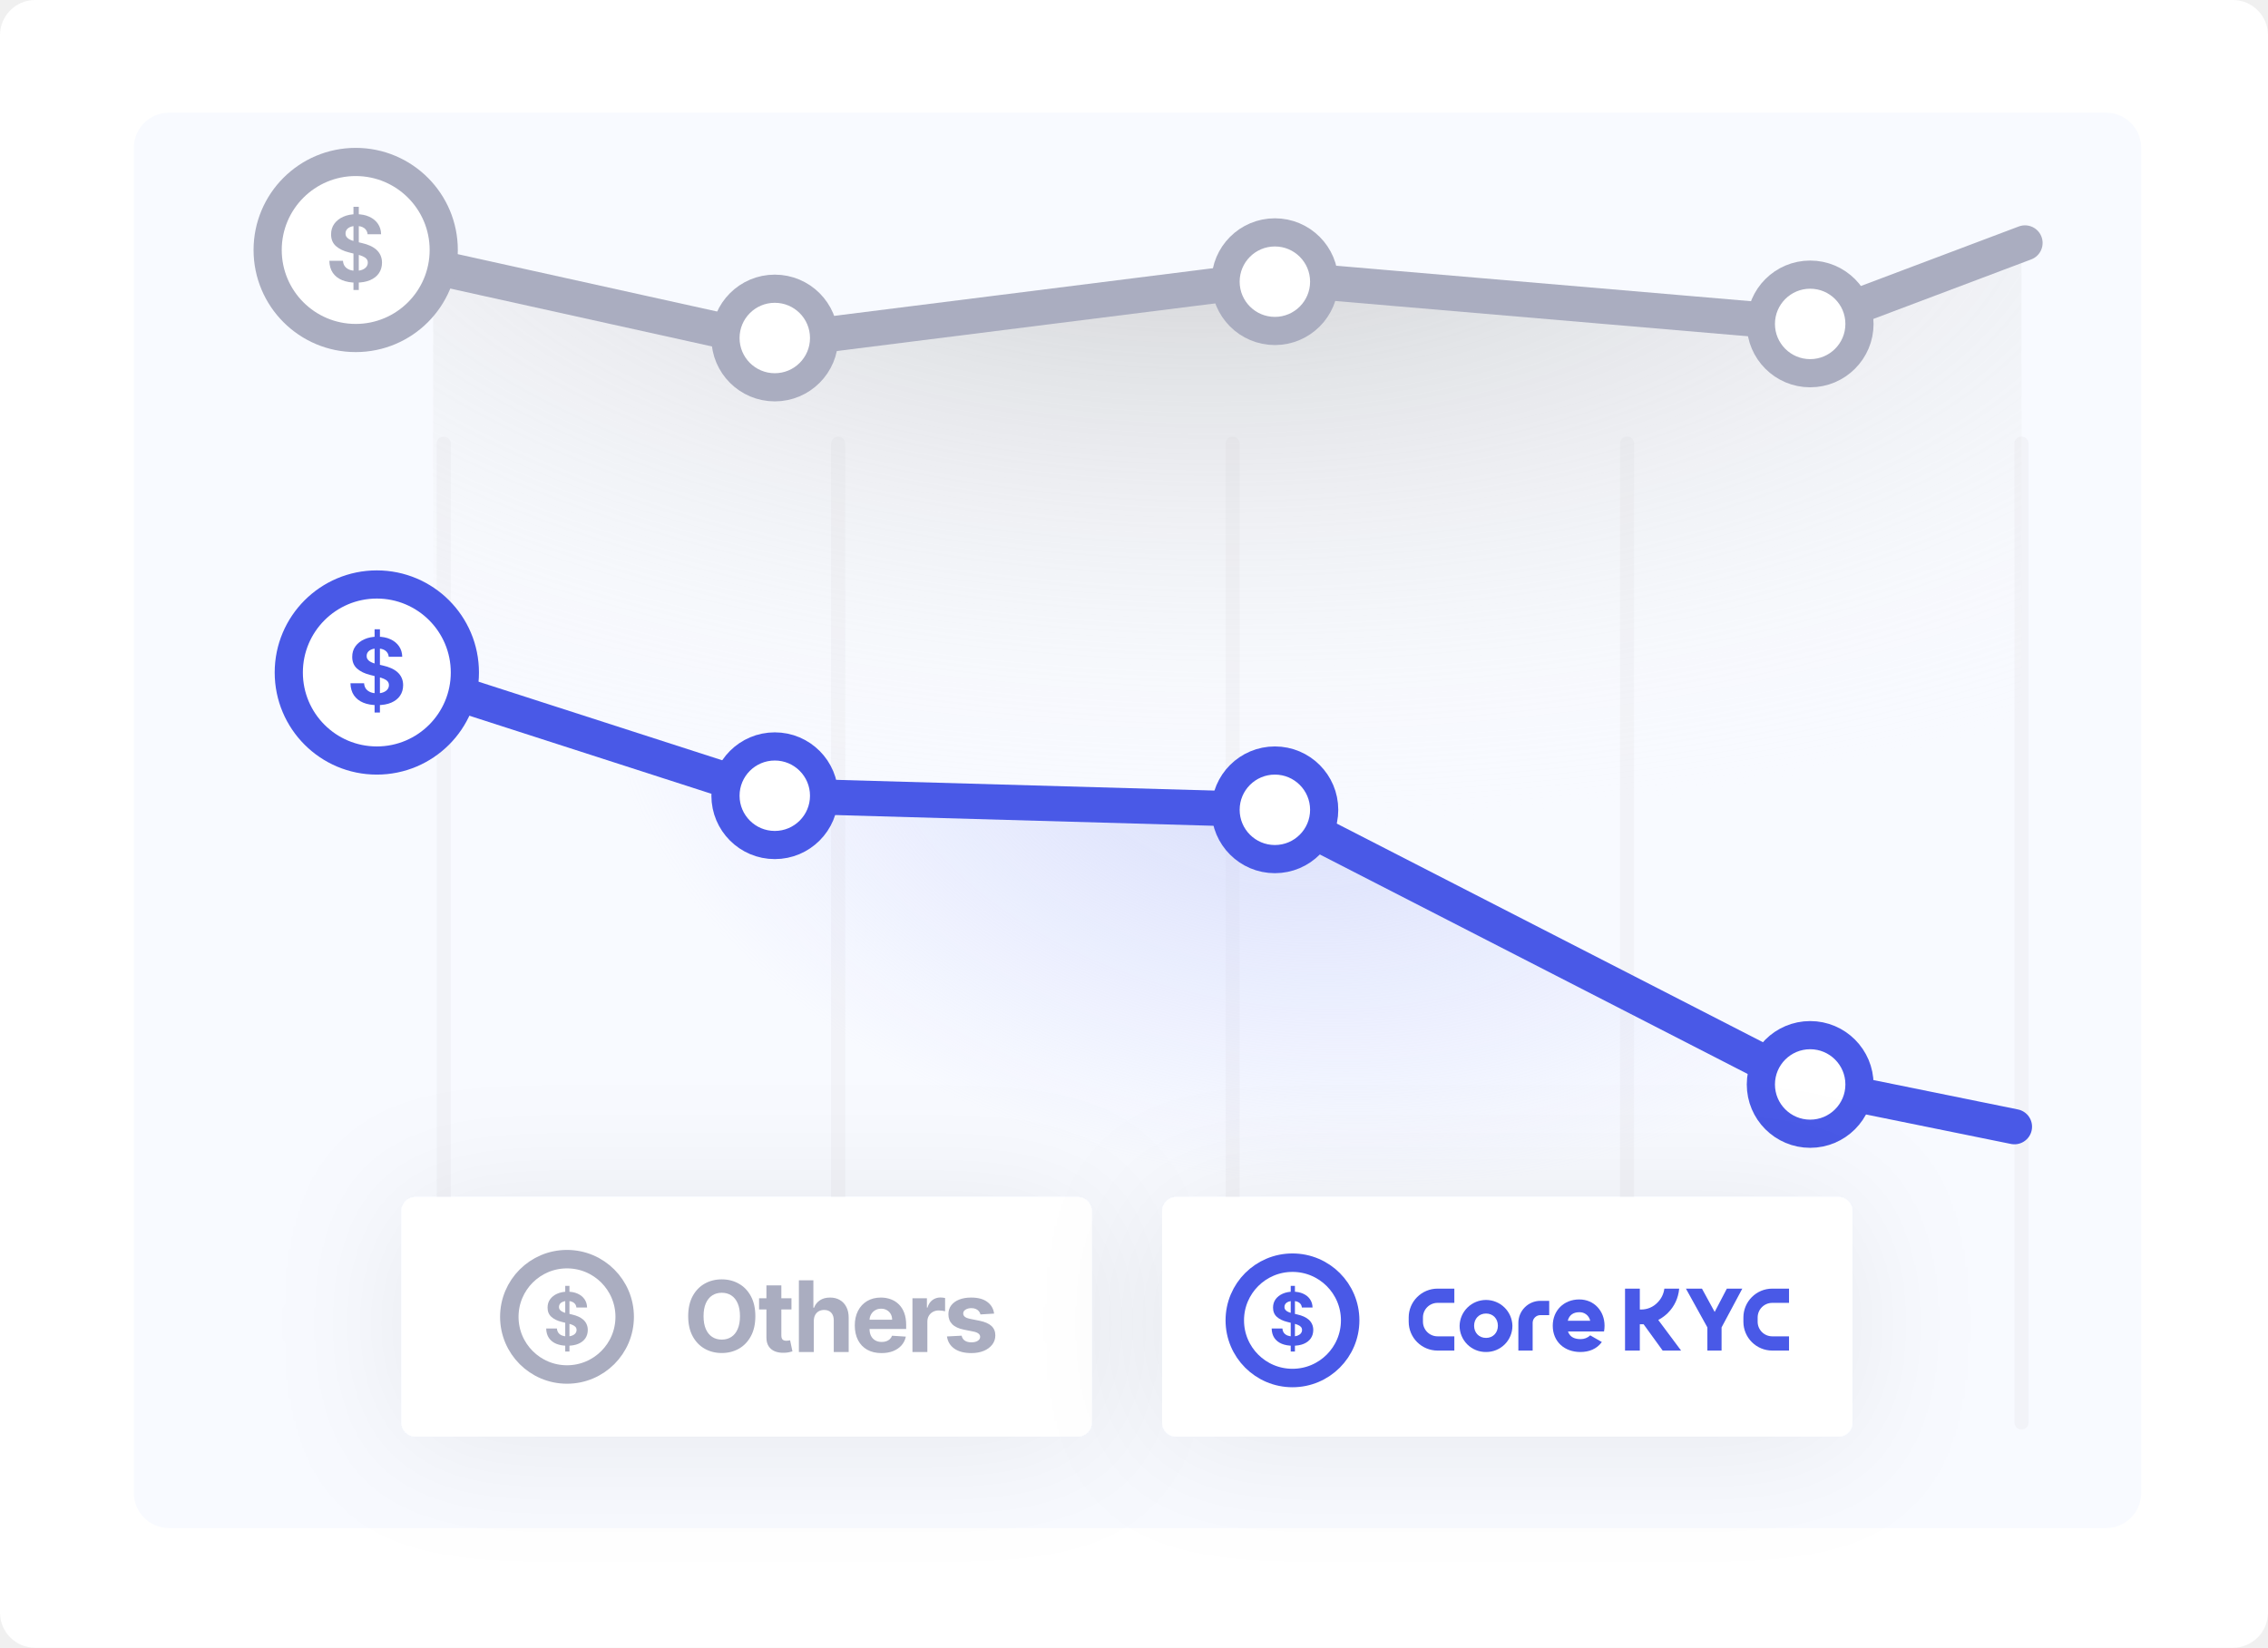
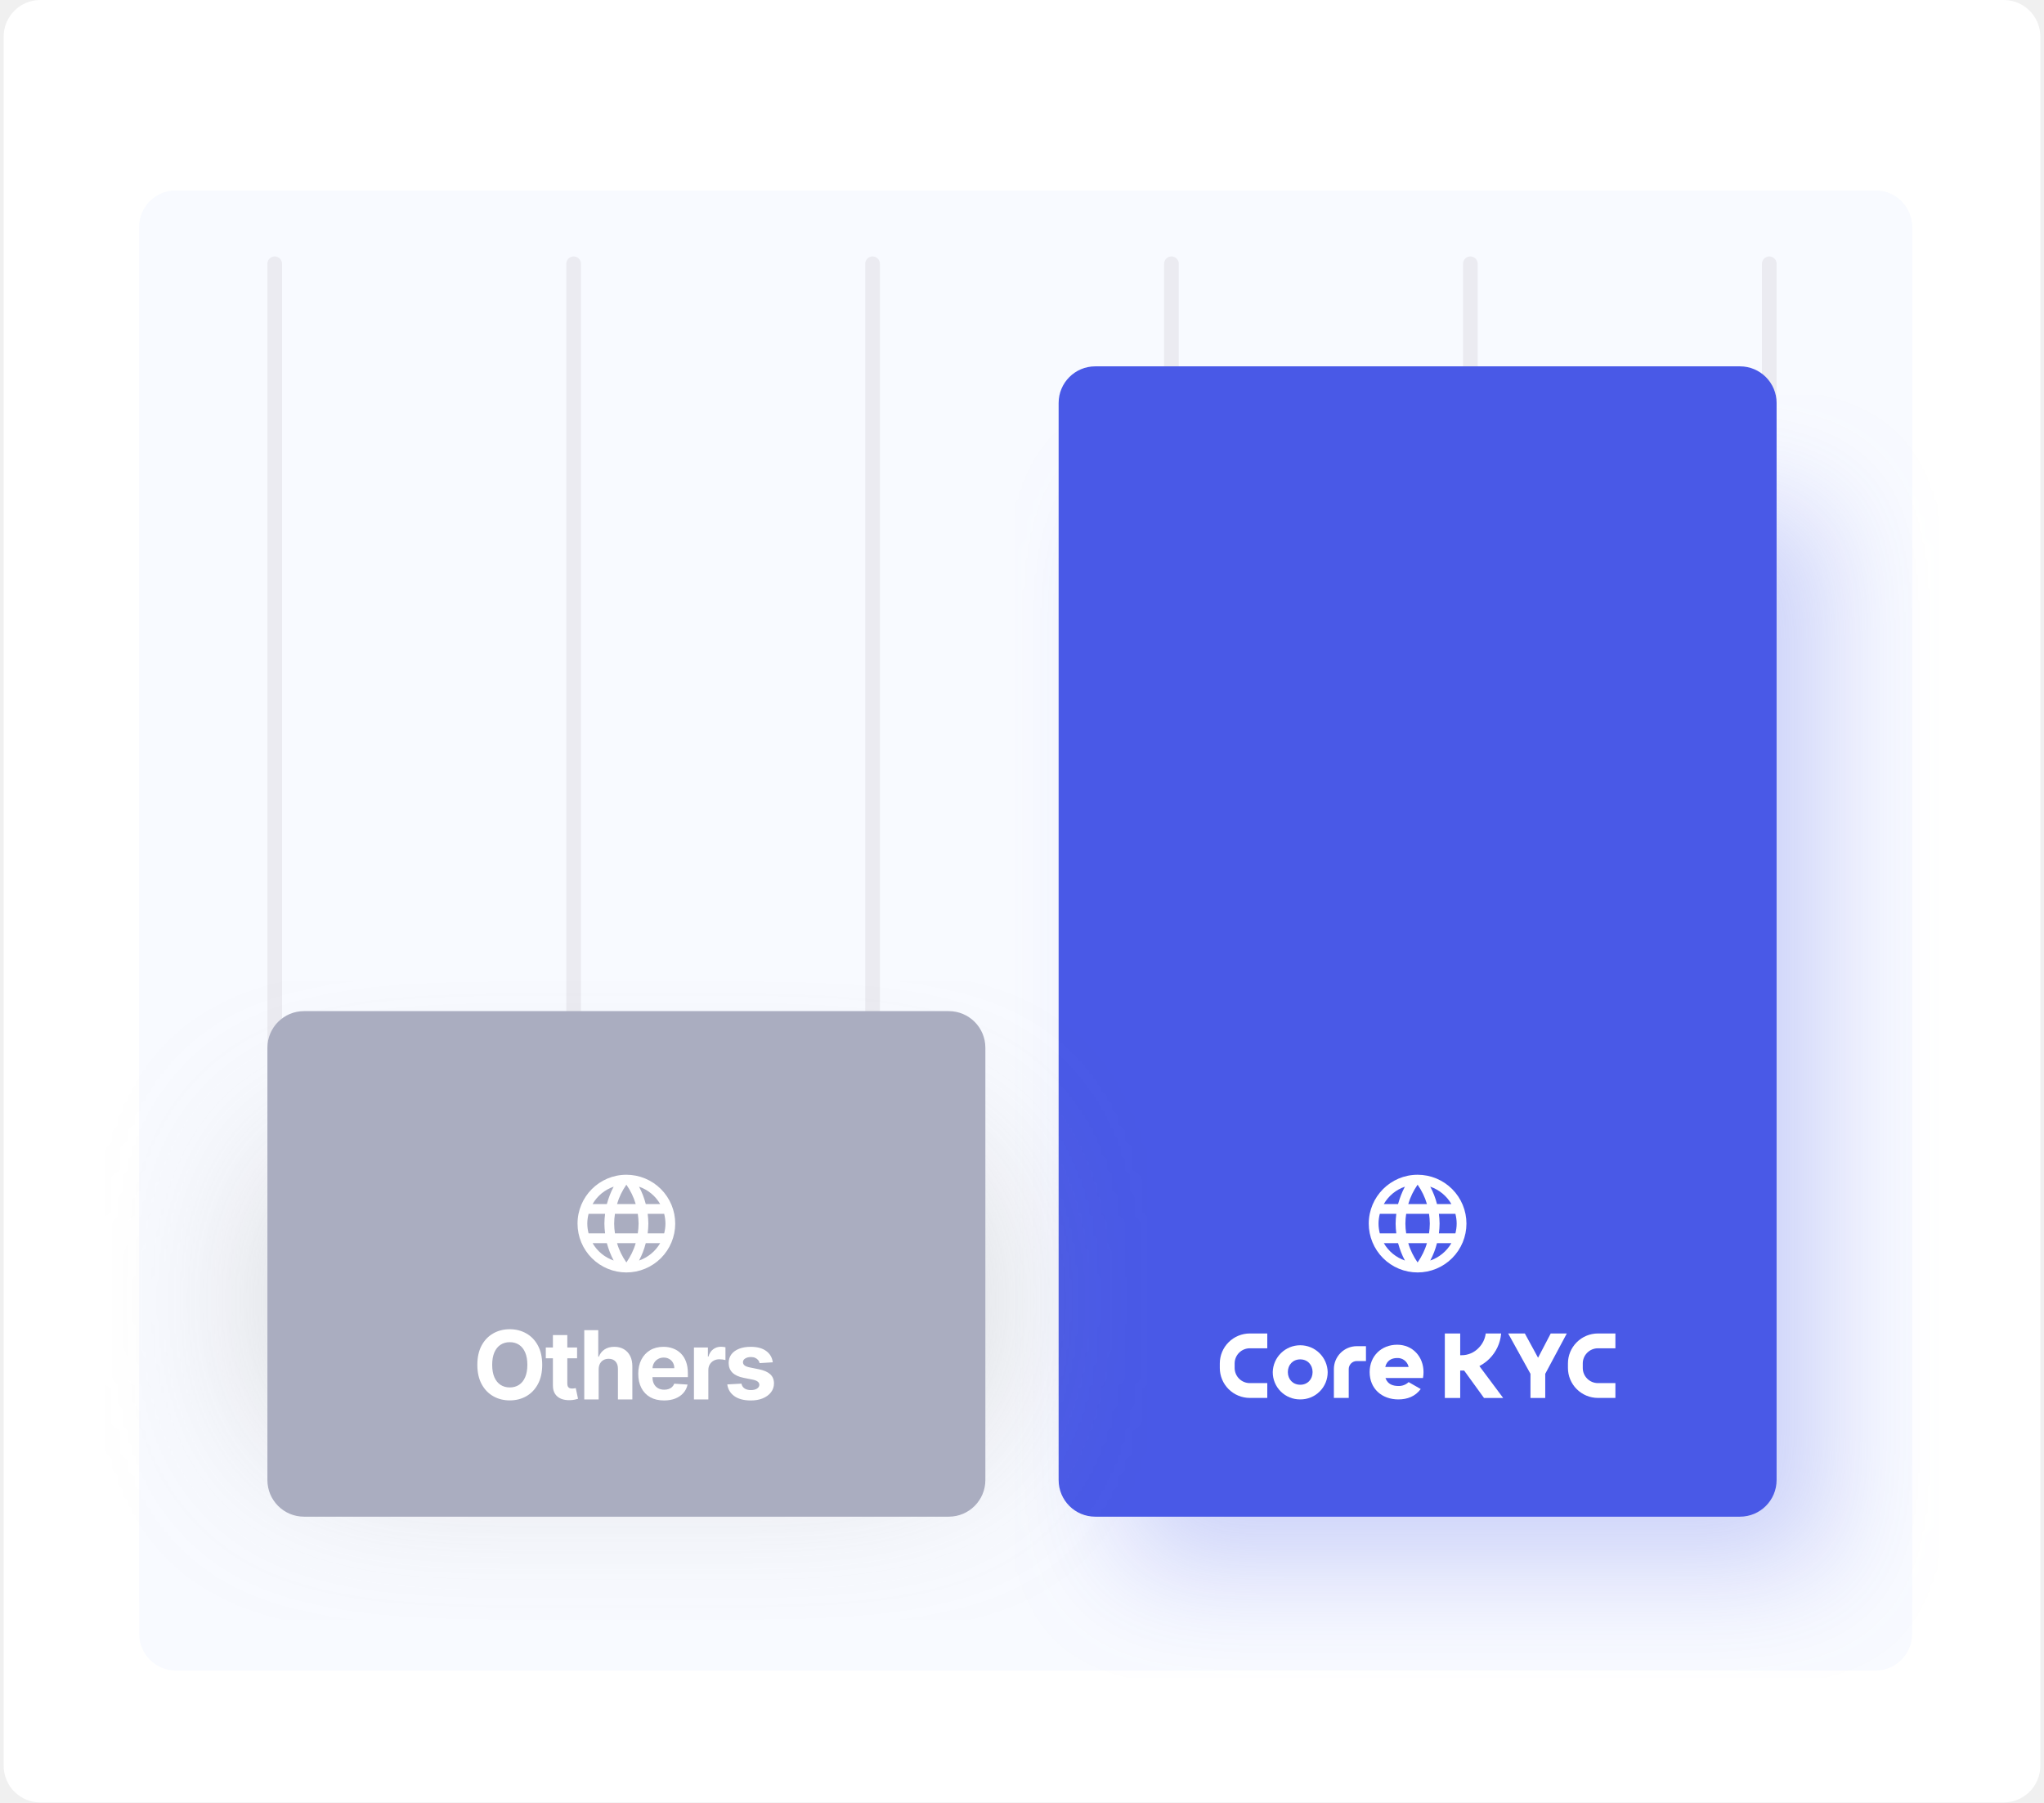
- <svg xmlns="http://www.w3.org/2000/svg" width="322" height="234" viewBox="0 0 322 234" fill="none">
-   <rect width="322" height="234" rx="5" fill="white" />
-   <rect x="19" y="16" width="285" height="201" rx="5" fill="#F8FAFF" />
-   <g opacity="0.5">
-     <path d="M63 63V202" stroke="#EBEBF1" stroke-width="2" stroke-linecap="round" />
-     <path d="M119 63V202" stroke="#EBEBF1" stroke-width="2" stroke-linecap="round" />
-     <path d="M175 63V202" stroke="#EBEBF1" stroke-width="2" stroke-linecap="round" />
-     <path d="M231 63V202" stroke="#EBEBF1" stroke-width="2" stroke-linecap="round" />
-     <path d="M287 63V202" stroke="#EBEBF1" stroke-width="2" stroke-linecap="round" />
+ <svg xmlns="http://www.w3.org/2000/svg" width="279" height="246" viewBox="0 0 279 246" fill="none">
+   <path d="M0.5 5C0.5 2.239 2.739 0 5.5 0H273.5C276.261 0 278.5 2.239 278.5 5V241C278.5 243.761 276.261 246 273.5 246H5.5C2.739 246 0.5 243.761 0.5 241V5Z" fill="white" />
+   <rect x="19" y="26" width="242" height="197" rx="5" fill="#F8FAFF" />
+   <rect x="19" y="26" width="242" height="202" rx="5" fill="#F8FAFF" />
+   <path d="M37.5 36V157" stroke="#EBEBF1" stroke-width="2" stroke-linecap="round" />
+   <path d="M78.301 36V157" stroke="#EBEBF1" stroke-width="2" stroke-linecap="round" />
+   <path d="M119.102 36V157" stroke="#EBEBF1" stroke-width="2" stroke-linecap="round" />
+   <path d="M159.898 36V157" stroke="#EBEBF1" stroke-width="2" stroke-linecap="round" />
+   <path d="M200.699 36V157" stroke="#EBEBF1" stroke-width="2" stroke-linecap="round" />
+   <path d="M241.5 36V157" stroke="#EBEBF1" stroke-width="2" stroke-linecap="round" />
+   <g opacity="0.25" filter="url(#filter0_f_5719_16764)">
+     <rect x="153.5" y="69" width="96" height="145" rx="5" fill="#4959E7" />
  </g>
-   <path d="M110 46.5L61.5 38.5V158.5L262.5 163L287 117.5V34.5L282 37L256.5 46.5L182 39.5L110 46.5Z" fill="url(#paint0_radial_3683_6550)" fill-opacity="0.5" />
-   <path d="M53 36L109.5 48.5L181 39.5L257 46L287.5 34.5" stroke="#AAADC0" stroke-width="5" stroke-linecap="round" />
-   <circle cx="50.5" cy="35.5" r="12.5" fill="white" stroke="#AAADC0" stroke-width="4" />
-   <path d="M50.183 41.182V29.364H50.94V41.182H50.183ZM52.191 33.265C52.154 32.892 51.996 32.603 51.716 32.397C51.436 32.191 51.056 32.087 50.576 32.087C50.249 32.087 49.974 32.133 49.749 32.226C49.525 32.315 49.352 32.44 49.232 32.6C49.115 32.76 49.057 32.941 49.057 33.145C49.051 33.314 49.086 33.462 49.163 33.588C49.243 33.714 49.352 33.823 49.491 33.916C49.629 34.005 49.789 34.083 49.971 34.151C50.152 34.216 50.346 34.271 50.553 34.317L51.402 34.52C51.814 34.613 52.193 34.736 52.538 34.89C52.882 35.043 53.181 35.233 53.433 35.457C53.686 35.682 53.881 35.947 54.02 36.251C54.161 36.556 54.233 36.905 54.236 37.299C54.233 37.878 54.086 38.38 53.793 38.804C53.504 39.226 53.085 39.554 52.538 39.788C51.993 40.019 51.336 40.134 50.566 40.134C49.803 40.134 49.138 40.017 48.572 39.783C48.009 39.549 47.569 39.203 47.252 38.744C46.938 38.283 46.773 37.712 46.758 37.032H48.692C48.714 37.349 48.804 37.613 48.964 37.826C49.128 38.035 49.344 38.193 49.615 38.301C49.889 38.406 50.199 38.458 50.543 38.458C50.882 38.458 51.176 38.409 51.425 38.31C51.677 38.212 51.873 38.075 52.011 37.9C52.15 37.724 52.219 37.523 52.219 37.295C52.219 37.082 52.156 36.904 52.03 36.759C51.907 36.615 51.725 36.492 51.485 36.39C51.248 36.288 50.957 36.196 50.612 36.113L49.583 35.854C48.786 35.66 48.157 35.357 47.695 34.945C47.233 34.533 47.004 33.977 47.007 33.278C47.004 32.706 47.156 32.206 47.464 31.778C47.775 31.35 48.201 31.016 48.743 30.776C49.285 30.536 49.9 30.416 50.589 30.416C51.291 30.416 51.904 30.536 52.427 30.776C52.953 31.016 53.362 31.35 53.655 31.778C53.947 32.206 54.098 32.701 54.107 33.265H52.191Z" fill="#AAADC0" />
-   <path d="M109 112.5L63 98V172.5L287 179.5V161.5L255 154L179.5 114.5L109 112.5Z" fill="url(#paint1_radial_3683_6550)" fill-opacity="0.74" />
-   <path d="M63.5 98L110 113L180.5 115L256.5 154L286 160" stroke="#4959E7" stroke-width="5" stroke-linecap="round" />
-   <circle cx="110" cy="113" r="7" fill="white" stroke="#4959E7" stroke-width="4" />
-   <circle cx="181" cy="115" r="7" fill="white" stroke="#4959E7" stroke-width="4" />
-   <circle cx="257" cy="154" r="7" fill="white" stroke="#4959E7" stroke-width="4" />
-   <circle cx="53.5" cy="95.5" r="12.5" fill="white" stroke="#4959E7" stroke-width="4" />
-   <path d="M53.183 101.182V89.364H53.94V101.182H53.183ZM55.191 93.265C55.154 92.892 54.996 92.603 54.716 92.397C54.436 92.191 54.056 92.087 53.576 92.087C53.249 92.087 52.974 92.133 52.749 92.226C52.525 92.315 52.352 92.44 52.232 92.6C52.115 92.76 52.057 92.941 52.057 93.144C52.051 93.314 52.086 93.462 52.163 93.588C52.243 93.714 52.352 93.823 52.491 93.915C52.629 94.005 52.789 94.083 52.971 94.151C53.152 94.216 53.346 94.271 53.553 94.317L54.402 94.52C54.814 94.613 55.193 94.736 55.538 94.89C55.882 95.043 56.181 95.233 56.433 95.457C56.686 95.682 56.881 95.947 57.02 96.251C57.161 96.556 57.233 96.905 57.236 97.299C57.233 97.878 57.086 98.38 56.793 98.804C56.504 99.226 56.085 99.554 55.538 99.788C54.993 100.018 54.336 100.134 53.566 100.134C52.803 100.134 52.138 100.017 51.572 99.783C51.009 99.549 50.569 99.203 50.252 98.744C49.938 98.283 49.773 97.712 49.758 97.032H51.692C51.714 97.349 51.804 97.613 51.964 97.826C52.128 98.035 52.344 98.193 52.615 98.301C52.889 98.406 53.199 98.458 53.543 98.458C53.882 98.458 54.176 98.409 54.425 98.31C54.677 98.212 54.873 98.075 55.011 97.9C55.15 97.724 55.219 97.522 55.219 97.295C55.219 97.082 55.156 96.904 55.03 96.759C54.907 96.615 54.725 96.492 54.485 96.39C54.248 96.288 53.957 96.196 53.612 96.113L52.583 95.854C51.786 95.66 51.157 95.357 50.695 94.945C50.233 94.533 50.004 93.977 50.007 93.278C50.004 92.706 50.156 92.206 50.464 91.778C50.775 91.35 51.201 91.016 51.743 90.776C52.285 90.536 52.9 90.416 53.589 90.416C54.291 90.416 54.904 90.536 55.427 90.776C55.953 91.016 56.362 91.35 56.655 91.778C56.947 92.206 57.098 92.701 57.107 93.265H55.191Z" fill="#4959E7" />
-   <g filter="url(#filter0_d_3683_6550)">
-     <rect x="57" y="170" width="98" height="34" rx="2" fill="white" />
+   <rect x="144.5" y="50" width="98" height="157" rx="5" fill="#4959E7" />
+   <g opacity="0.45" filter="url(#filter1_f_5719_16764)">
+     <rect x="39.5" y="159" width="92" height="37" rx="5" fill="#969696" />
  </g>
-   <circle cx="80.5" cy="187" r="8.19" fill="white" stroke="#AAADC0" stroke-width="2.621" />
-   <path d="M80.25 191.933V182.6H80.848V191.933H80.25ZM81.836 185.681C81.807 185.387 81.681 185.158 81.46 184.995C81.239 184.832 80.939 184.751 80.56 184.751C80.302 184.751 80.085 184.787 79.907 184.86C79.73 184.931 79.594 185.029 79.499 185.156C79.406 185.282 79.36 185.426 79.36 185.586C79.355 185.72 79.383 185.836 79.444 185.936C79.507 186.036 79.594 186.122 79.703 186.195C79.812 186.265 79.939 186.327 80.082 186.381C80.225 186.432 80.379 186.476 80.541 186.512L81.212 186.672C81.538 186.745 81.837 186.843 82.109 186.964C82.381 187.086 82.617 187.235 82.817 187.412C83.016 187.59 83.17 187.799 83.279 188.04C83.391 188.28 83.448 188.556 83.451 188.867C83.448 189.324 83.332 189.72 83.101 190.056C82.872 190.389 82.542 190.648 82.109 190.832C81.679 191.015 81.16 191.106 80.552 191.106C79.95 191.106 79.425 191.013 78.977 190.829C78.533 190.644 78.185 190.37 77.935 190.008C77.687 189.644 77.557 189.193 77.545 188.656H79.072C79.089 188.906 79.161 189.115 79.287 189.283C79.416 189.448 79.588 189.573 79.801 189.658C80.018 189.741 80.262 189.782 80.534 189.782C80.802 189.782 81.034 189.743 81.231 189.666C81.43 189.588 81.584 189.48 81.694 189.341C81.803 189.203 81.858 189.043 81.858 188.864C81.858 188.696 81.808 188.555 81.708 188.441C81.611 188.326 81.468 188.229 81.278 188.149C81.091 188.069 80.861 187.996 80.589 187.93L79.776 187.726C79.146 187.573 78.649 187.334 78.285 187.008C77.92 186.682 77.739 186.243 77.742 185.692C77.739 185.24 77.859 184.845 78.102 184.507C78.348 184.169 78.684 183.905 79.112 183.716C79.54 183.526 80.026 183.431 80.571 183.431C81.125 183.431 81.609 183.526 82.022 183.716C82.437 183.905 82.761 184.169 82.992 184.507C83.222 184.845 83.341 185.236 83.349 185.681H81.836Z" fill="#AAADC0" />
-   <path d="M107.241 186.909C107.241 188.019 107.031 188.964 106.61 189.743C106.192 190.522 105.622 191.117 104.9 191.528C104.181 191.935 103.372 192.139 102.474 192.139C101.569 192.139 100.757 191.934 100.038 191.523C99.318 191.112 98.75 190.517 98.332 189.738C97.915 188.959 97.706 188.016 97.706 186.909C97.706 185.799 97.915 184.854 98.332 184.075C98.75 183.296 99.318 182.703 100.038 182.295C100.757 181.884 101.569 181.679 102.474 181.679C103.372 181.679 104.181 181.884 104.9 182.295C105.622 182.703 106.192 183.296 106.61 184.075C107.031 184.854 107.241 185.799 107.241 186.909ZM105.059 186.909C105.059 186.19 104.951 185.583 104.736 185.089C104.524 184.596 104.224 184.221 103.836 183.966C103.448 183.711 102.994 183.583 102.474 183.583C101.953 183.583 101.499 183.711 101.112 183.966C100.724 184.221 100.422 184.596 100.207 185.089C99.995 185.583 99.888 186.19 99.888 186.909C99.888 187.628 99.995 188.235 100.207 188.729C100.422 189.223 100.724 189.597 101.112 189.852C101.499 190.107 101.953 190.235 102.474 190.235C102.994 190.235 103.448 190.107 103.836 189.852C104.224 189.597 104.524 189.223 104.736 188.729C104.951 188.235 105.059 187.628 105.059 186.909ZM112.368 184.364V185.955H107.769V184.364H112.368ZM108.813 182.534H110.931V189.653C110.931 189.849 110.961 190.001 111.021 190.111C111.08 190.217 111.163 190.291 111.269 190.335C111.379 190.378 111.505 190.399 111.647 190.399C111.747 190.399 111.846 190.391 111.946 190.374C112.045 190.354 112.121 190.339 112.174 190.33L112.507 191.906C112.401 191.939 112.252 191.977 112.06 192.02C111.868 192.066 111.634 192.094 111.359 192.104C110.848 192.124 110.401 192.056 110.017 191.901C109.635 191.745 109.339 191.503 109.127 191.175C108.915 190.847 108.81 190.432 108.813 189.932V182.534ZM115.54 187.585V192H113.422V181.818H115.48V185.711H115.57C115.742 185.26 116.02 184.907 116.405 184.652C116.789 184.393 117.271 184.264 117.851 184.264C118.382 184.264 118.844 184.38 119.239 184.612C119.636 184.841 119.945 185.171 120.163 185.602C120.385 186.029 120.495 186.541 120.491 187.138V192H118.374V187.516C118.377 187.045 118.258 186.679 118.016 186.417C117.777 186.155 117.442 186.024 117.011 186.024C116.723 186.024 116.468 186.085 116.246 186.208C116.027 186.331 115.855 186.51 115.729 186.745C115.606 186.977 115.543 187.257 115.54 187.585ZM125.148 192.149C124.363 192.149 123.687 191.99 123.12 191.672C122.556 191.35 122.122 190.896 121.817 190.31C121.512 189.72 121.36 189.022 121.36 188.217C121.36 187.431 121.512 186.742 121.817 186.148C122.122 185.555 122.551 185.093 123.105 184.761C123.662 184.43 124.315 184.264 125.064 184.264C125.568 184.264 126.037 184.345 126.471 184.508C126.908 184.667 127.289 184.907 127.614 185.229C127.942 185.55 128.197 185.955 128.38 186.442C128.562 186.926 128.653 187.492 128.653 188.142V188.724H122.205V187.411H126.66C126.66 187.106 126.593 186.836 126.461 186.601C126.328 186.366 126.144 186.182 125.909 186.049C125.677 185.913 125.407 185.845 125.099 185.845C124.777 185.845 124.492 185.92 124.243 186.069C123.998 186.215 123.806 186.412 123.667 186.661C123.528 186.906 123.456 187.179 123.453 187.481V188.729C123.453 189.107 123.523 189.433 123.662 189.708C123.804 189.983 124.005 190.195 124.263 190.344C124.522 190.494 124.828 190.568 125.183 190.568C125.418 190.568 125.634 190.535 125.829 190.469C126.025 190.402 126.192 190.303 126.331 190.17C126.471 190.038 126.577 189.875 126.65 189.683L128.608 189.812C128.509 190.283 128.305 190.694 127.997 191.045C127.692 191.393 127.298 191.665 126.814 191.861C126.333 192.053 125.778 192.149 125.148 192.149ZM129.545 192V184.364H131.599V185.696H131.678C131.817 185.222 132.051 184.864 132.379 184.622C132.707 184.377 133.085 184.254 133.513 184.254C133.619 184.254 133.733 184.261 133.856 184.274C133.978 184.287 134.086 184.306 134.179 184.329V186.208C134.079 186.178 133.942 186.152 133.766 186.129C133.591 186.105 133.43 186.094 133.284 186.094C132.972 186.094 132.694 186.162 132.449 186.298C132.207 186.43 132.015 186.616 131.872 186.854C131.733 187.093 131.663 187.368 131.663 187.68V192H129.545ZM141.138 186.541L139.199 186.661C139.165 186.495 139.094 186.346 138.985 186.213C138.875 186.077 138.731 185.969 138.552 185.89C138.377 185.807 138.166 185.766 137.921 185.766C137.593 185.766 137.316 185.835 137.091 185.974C136.865 186.11 136.753 186.293 136.753 186.521C136.753 186.704 136.826 186.858 136.971 186.984C137.117 187.11 137.367 187.211 137.722 187.287L139.104 187.565C139.847 187.718 140.4 187.963 140.765 188.301C141.129 188.639 141.312 189.083 141.312 189.634C141.312 190.134 141.164 190.573 140.869 190.951C140.577 191.329 140.176 191.624 139.666 191.836C139.159 192.045 138.574 192.149 137.911 192.149C136.9 192.149 136.095 191.939 135.495 191.518C134.898 191.094 134.549 190.517 134.446 189.788L136.529 189.678C136.592 189.987 136.744 190.222 136.986 190.384C137.228 190.543 137.538 190.623 137.916 190.623C138.287 190.623 138.585 190.552 138.811 190.409C139.04 190.263 139.156 190.076 139.159 189.847C139.156 189.655 139.074 189.498 138.915 189.375C138.756 189.249 138.511 189.153 138.179 189.087L136.857 188.823C136.111 188.674 135.556 188.415 135.192 188.048C134.83 187.68 134.65 187.211 134.65 186.641C134.65 186.15 134.782 185.728 135.047 185.373C135.316 185.018 135.692 184.745 136.176 184.553C136.663 184.36 137.233 184.264 137.886 184.264C138.851 184.264 139.61 184.468 140.163 184.876C140.72 185.283 141.045 185.839 141.138 186.541Z" fill="#AAADC0" />
-   <g filter="url(#filter1_d_3683_6550)">
-     <rect x="165" y="170" width="98" height="34" rx="2" fill="white" />
+   <rect x="36.5" y="138" width="98" height="69" rx="5" fill="#AAADC0" />
+   <path d="M196.405 168.333C196.459 167.893 196.499 167.453 196.499 167C196.499 166.546 196.459 166.106 196.405 165.666H198.659C198.765 166.093 198.832 166.54 198.832 167C198.832 167.46 198.765 167.906 198.659 168.333M195.225 172.04C195.625 171.3 195.932 170.5 196.145 169.666H198.112C197.466 170.779 196.441 171.621 195.225 172.04ZM195.059 168.333H191.939C191.872 167.893 191.832 167.453 191.832 167C191.832 166.546 191.872 166.1 191.939 165.666H195.059C195.119 166.1 195.165 166.546 195.165 167C195.165 167.453 195.119 167.893 195.059 168.333ZM193.499 172.306C192.945 171.506 192.499 170.62 192.225 169.666H194.772C194.499 170.62 194.052 171.506 193.499 172.306ZM190.832 164.333H188.885C189.525 163.218 190.549 162.374 191.765 161.96C191.365 162.7 191.065 163.5 190.832 164.333ZM188.885 169.666H190.832C191.065 170.5 191.365 171.3 191.765 172.04C190.551 171.621 189.529 170.778 188.885 169.666ZM188.339 168.333C188.232 167.906 188.165 167.46 188.165 167C188.165 166.54 188.232 166.093 188.339 165.666H190.592C190.539 166.106 190.499 166.546 190.499 167C190.499 167.453 190.539 167.893 190.592 168.333M193.499 161.686C194.052 162.486 194.499 163.38 194.772 164.333H192.225C192.499 163.38 192.945 162.486 193.499 161.686ZM198.112 164.333H196.145C195.937 163.507 195.628 162.71 195.225 161.96C196.452 162.38 197.472 163.226 198.112 164.333ZM193.499 160.333C189.812 160.333 186.832 163.333 186.832 167C186.832 168.768 187.534 170.463 188.785 171.714C189.404 172.333 190.139 172.824 190.947 173.159C191.756 173.494 192.623 173.666 193.499 173.666C195.267 173.666 196.962 172.964 198.213 171.714C199.463 170.463 200.165 168.768 200.165 167C200.165 166.124 199.993 165.257 199.658 164.448C199.323 163.64 198.832 162.905 198.213 162.286C197.594 161.667 196.859 161.176 196.05 160.84C195.241 160.505 194.374 160.333 193.499 160.333Z" fill="white" />
+   <path d="M88.405 168.333C88.459 167.893 88.499 167.453 88.499 167C88.499 166.546 88.459 166.106 88.405 165.666H90.659C90.765 166.093 90.832 166.54 90.832 167C90.832 167.46 90.765 167.906 90.659 168.333M87.225 172.04C87.625 171.3 87.932 170.5 88.145 169.666H90.112C89.466 170.779 88.441 171.621 87.225 172.04ZM87.059 168.333H83.939C83.872 167.893 83.832 167.453 83.832 167C83.832 166.546 83.872 166.1 83.939 165.666H87.059C87.119 166.1 87.165 166.546 87.165 167C87.165 167.453 87.119 167.893 87.059 168.333ZM85.499 172.306C84.945 171.506 84.499 170.62 84.225 169.666H86.772C86.499 170.62 86.052 171.506 85.499 172.306ZM82.832 164.333H80.885C81.525 163.218 82.549 162.374 83.765 161.96C83.365 162.7 83.065 163.5 82.832 164.333ZM80.885 169.666H82.832C83.065 170.5 83.365 171.3 83.765 172.04C82.551 171.621 81.529 170.778 80.885 169.666ZM80.339 168.333C80.232 167.906 80.165 167.46 80.165 167C80.165 166.54 80.232 166.093 80.339 165.666H82.592C82.539 166.106 82.499 166.546 82.499 167C82.499 167.453 82.539 167.893 82.592 168.333M85.499 161.686C86.052 162.486 86.499 163.38 86.772 164.333H84.225C84.499 163.38 84.945 162.486 85.499 161.686ZM90.112 164.333H88.145C87.937 163.507 87.628 162.71 87.225 161.96C88.452 162.38 89.472 163.226 90.112 164.333ZM85.499 160.333C81.812 160.333 78.832 163.333 78.832 167C78.832 168.768 79.534 170.463 80.785 171.714C81.404 172.333 82.139 172.824 82.948 173.159C83.756 173.494 84.623 173.666 85.499 173.666C87.267 173.666 88.963 172.964 90.213 171.714C91.463 170.463 92.165 168.768 92.165 167C92.165 166.124 91.993 165.257 91.658 164.448C91.323 163.64 90.832 162.905 90.213 162.286C89.594 161.667 88.859 161.176 88.05 160.84C87.241 160.505 86.374 160.333 85.499 160.333Z" fill="white" />
+   <g clip-path="url(#clip0_5719_16764)">
+     <path fill-rule="evenodd" clip-rule="evenodd" d="M177.477 190.994C177.969 190.999 178.458 190.906 178.914 190.721C179.37 190.535 179.784 190.261 180.133 189.914C180.482 189.566 180.758 189.153 180.946 188.698C181.133 188.243 181.228 187.755 181.225 187.263C181.202 186.285 180.797 185.354 180.096 184.67C179.395 183.986 178.455 183.604 177.476 183.604C176.496 183.604 175.556 183.986 174.855 184.67C174.155 185.354 173.75 186.285 173.727 187.263C173.723 187.755 173.818 188.243 174.006 188.699C174.193 189.154 174.47 189.567 174.819 189.915C175.168 190.262 175.583 190.536 176.039 190.722C176.495 190.907 176.984 191 177.477 190.994ZM177.477 188.993C176.475 188.993 175.787 188.253 175.787 187.263C175.787 186.273 176.475 185.531 177.477 185.531C178.478 185.531 179.164 186.271 179.164 187.263C179.164 188.256 178.476 188.995 177.477 188.995V188.993Z" fill="white" />
+     <path fill-rule="evenodd" clip-rule="evenodd" d="M194.231 188.078C194.283 187.81 194.308 187.537 194.307 187.264C194.307 185.185 192.836 183.531 190.715 183.531C188.548 183.531 186.953 185.084 186.953 187.264C186.953 189.544 188.634 190.995 190.868 190.995C192.104 190.995 193.184 190.583 193.924 189.579L192.275 188.634C191.903 188.986 191.407 189.176 190.895 189.165C190.12 189.165 189.422 188.918 189.137 188.135L189.115 188.078H194.231ZM189.1 186.509C189.306 185.728 189.904 185.347 190.701 185.347C191.055 185.328 191.405 185.434 191.689 185.647C191.973 185.859 192.174 186.164 192.257 186.509L192.271 186.562H189.086L189.1 186.509Z" fill="white" />
+     <path fill-rule="evenodd" clip-rule="evenodd" d="M185.192 183.73H186.449V185.759H185.192C184.903 185.76 184.626 185.876 184.421 186.08C184.216 186.284 184.1 186.561 184.098 186.85V190.795H182.07V186.85C182.072 186.023 182.402 185.231 182.987 184.647C183.572 184.062 184.365 183.733 185.192 183.73Z" fill="white" />
+     <path fill-rule="evenodd" clip-rule="evenodd" d="M170.586 181.996H172.98V184.018H170.586C170.04 184.021 169.518 184.239 169.132 184.625C168.747 185.01 168.529 185.532 168.525 186.077V186.711C168.529 187.256 168.747 187.778 169.132 188.164C169.518 188.549 170.04 188.767 170.586 188.77H172.98V190.792H170.586C169.504 190.79 168.467 190.359 167.701 189.595C166.936 188.831 166.504 187.795 166.5 186.713V186.079C166.503 184.997 166.934 183.96 167.7 183.195C168.465 182.43 169.503 181.999 170.586 181.996Z" fill="white" />
+     <path fill-rule="evenodd" clip-rule="evenodd" d="M218.103 181.996H220.498V184.018H218.103C217.558 184.021 217.036 184.239 216.65 184.625C216.264 185.01 216.046 185.532 216.043 186.077V186.711C216.046 187.256 216.264 187.778 216.65 188.164C217.036 188.549 217.558 188.767 218.103 188.77H220.498V190.792H218.103C217.021 190.789 215.984 190.358 215.219 189.593C214.453 188.828 214.022 187.791 214.02 186.709V186.079C214.022 184.997 214.453 183.961 215.219 183.196C215.984 182.431 217.021 181.999 218.103 181.996V181.996Z" fill="white" />
+     <path fill-rule="evenodd" clip-rule="evenodd" d="M199.314 187.055V190.796H197.215V181.996H199.314V184.963H199.51C199.944 184.964 200.374 184.876 200.773 184.704C201.172 184.533 201.532 184.282 201.83 183.967C202.353 183.445 202.691 182.767 202.792 182.035V181.996H204.896V182.046C204.781 183.327 204.219 184.528 203.308 185.437C202.956 185.788 202.558 186.091 202.125 186.337L201.933 186.446L205.176 190.796H202.56L199.85 187.055H199.314Z" fill="white" />
+     <path fill-rule="evenodd" clip-rule="evenodd" d="M210.92 187.504V190.796H208.905V187.502L205.859 181.996H208.136L209.941 185.307L211.67 181.996H213.864L210.92 187.504Z" fill="white" />
  </g>
-   <circle cx="183.5" cy="187.5" r="8.19" fill="white" stroke="#4959E7" stroke-width="2.621" />
-   <path d="M183.25 191.933V182.6H183.848V191.933H183.25ZM184.836 185.681C184.807 185.387 184.681 185.158 184.46 184.995C184.239 184.832 183.939 184.751 183.56 184.751C183.302 184.751 183.085 184.787 182.907 184.86C182.73 184.931 182.594 185.029 182.499 185.156C182.406 185.282 182.36 185.426 182.36 185.586C182.355 185.72 182.383 185.836 182.444 185.936C182.507 186.036 182.594 186.122 182.703 186.195C182.812 186.265 182.939 186.327 183.082 186.381C183.225 186.432 183.379 186.476 183.541 186.512L184.212 186.672C184.538 186.745 184.837 186.843 185.109 186.964C185.381 187.086 185.617 187.235 185.816 187.412C186.016 187.59 186.17 187.799 186.279 188.04C186.391 188.28 186.448 188.556 186.451 188.867C186.448 189.324 186.332 189.72 186.101 190.056C185.872 190.389 185.542 190.648 185.109 190.832C184.679 191.015 184.16 191.106 183.552 191.106C182.95 191.106 182.425 191.013 181.977 190.829C181.533 190.644 181.185 190.37 180.935 190.008C180.687 189.644 180.557 189.193 180.545 188.656H182.072C182.089 188.906 182.161 189.115 182.287 189.283C182.416 189.448 182.587 189.573 182.801 189.658C183.018 189.741 183.262 189.782 183.534 189.782C183.802 189.782 184.034 189.743 184.231 189.666C184.43 189.588 184.584 189.48 184.694 189.341C184.803 189.203 184.858 189.043 184.858 188.864C184.858 188.696 184.808 188.555 184.708 188.441C184.611 188.326 184.468 188.229 184.278 188.149C184.091 188.069 183.861 187.996 183.589 187.93L182.776 187.726C182.146 187.573 181.649 187.334 181.285 187.008C180.92 186.682 180.739 186.243 180.741 185.692C180.739 185.24 180.859 184.845 181.102 184.507C181.348 184.169 181.685 183.905 182.112 183.716C182.54 183.526 183.026 183.431 183.571 183.431C184.125 183.431 184.608 183.526 185.022 183.716C185.437 183.905 185.761 184.169 185.991 184.507C186.222 184.845 186.341 185.236 186.349 185.681H184.836Z" fill="#4959E7" />
-   <g clip-path="url(#clip0_3683_6550)">
-     <path fill-rule="evenodd" clip-rule="evenodd" d="M210.977 191.994C211.469 191.999 211.958 191.906 212.414 191.721C212.87 191.535 213.284 191.261 213.633 190.914C213.982 190.566 214.258 190.153 214.446 189.698C214.633 189.243 214.728 188.755 214.725 188.263C214.702 187.285 214.297 186.354 213.596 185.67C212.895 184.986 211.955 184.604 210.976 184.604C209.996 184.604 209.056 184.986 208.355 185.67C207.655 186.354 207.25 187.285 207.227 188.263C207.223 188.755 207.318 189.243 207.506 189.699C207.693 190.154 207.97 190.567 208.319 190.915C208.668 191.262 209.083 191.536 209.539 191.722C209.995 191.907 210.484 192 210.977 191.994ZM210.977 189.993C209.975 189.993 209.287 189.253 209.287 188.263C209.287 187.273 209.975 186.531 210.977 186.531C211.978 186.531 212.664 187.271 212.664 188.263C212.664 189.256 211.976 189.995 210.977 189.995V189.993Z" fill="#4959E7" />
-     <path fill-rule="evenodd" clip-rule="evenodd" d="M227.731 189.078C227.783 188.81 227.808 188.537 227.807 188.264C227.807 186.185 226.336 184.531 224.215 184.531C222.048 184.531 220.453 186.084 220.453 188.264C220.453 190.544 222.134 191.995 224.368 191.995C225.604 191.995 226.684 191.583 227.424 190.579L225.775 189.634C225.403 189.986 224.907 190.176 224.395 190.165C223.62 190.165 222.922 189.918 222.637 189.135L222.615 189.078H227.731ZM222.6 187.509C222.806 186.728 223.404 186.347 224.201 186.347C224.555 186.328 224.905 186.434 225.189 186.647C225.473 186.859 225.674 187.164 225.757 187.509L225.771 187.562H222.586L222.6 187.509Z" fill="#4959E7" />
-     <path fill-rule="evenodd" clip-rule="evenodd" d="M218.692 184.73H219.949V186.759H218.692C218.403 186.76 218.126 186.876 217.921 187.08C217.716 187.284 217.6 187.561 217.598 187.85V191.795H215.57V187.85C215.572 187.023 215.902 186.231 216.487 185.647C217.072 185.062 217.865 184.733 218.692 184.73Z" fill="#4959E7" />
-     <path fill-rule="evenodd" clip-rule="evenodd" d="M204.086 182.996H206.48V185.018H204.086C203.54 185.021 203.018 185.239 202.632 185.625C202.247 186.01 202.029 186.532 202.025 187.077V187.711C202.029 188.256 202.247 188.778 202.632 189.164C203.018 189.549 203.54 189.767 204.086 189.77H206.48V191.792H204.086C203.004 191.79 201.967 191.359 201.201 190.595C200.436 189.831 200.004 188.795 200 187.713V187.079C200.003 185.997 200.434 184.96 201.2 184.195C201.965 183.43 203.003 182.999 204.086 182.996Z" fill="#4959E7" />
-     <path fill-rule="evenodd" clip-rule="evenodd" d="M251.603 182.996H253.998V185.018H251.603C251.058 185.021 250.536 185.239 250.15 185.625C249.764 186.01 249.546 186.532 249.543 187.077V187.711C249.546 188.256 249.764 188.778 250.15 189.164C250.536 189.549 251.058 189.767 251.603 189.77H253.998V191.792H251.603C250.521 191.789 249.484 191.358 248.719 190.593C247.953 189.828 247.522 188.791 247.52 187.709V187.079C247.522 185.997 247.953 184.961 248.719 184.196C249.484 183.431 250.521 182.999 251.603 182.996V182.996Z" fill="#4959E7" />
-     <path fill-rule="evenodd" clip-rule="evenodd" d="M232.814 188.055V191.796H230.715V182.996H232.814V185.963H233.01C233.444 185.964 233.874 185.876 234.273 185.704C234.672 185.533 235.032 185.282 235.33 184.967C235.853 184.445 236.191 183.767 236.292 183.035V182.996H238.396V183.046C238.281 184.327 237.719 185.528 236.808 186.437C236.456 186.788 236.058 187.091 235.625 187.337L235.433 187.446L238.676 191.796H236.06L233.35 188.055H232.814Z" fill="#4959E7" />
-     <path fill-rule="evenodd" clip-rule="evenodd" d="M244.42 188.504V191.796H242.405V188.502L239.359 182.996H241.636L243.441 186.307L245.17 182.996H247.364L244.42 188.504Z" fill="#4959E7" />
-   </g>
-   <circle cx="257" cy="46" r="7" fill="white" stroke="#AAADC0" stroke-width="4" />
-   <circle cx="181" cy="40" r="7" fill="white" stroke="#AAADC0" stroke-width="4" />
-   <circle cx="110" cy="48" r="7" fill="white" stroke="#AAADC0" stroke-width="4" />
+   <path d="M74.01 186.273C74.01 187.304 73.814 188.181 73.424 188.904C73.036 189.627 72.507 190.18 71.836 190.561C71.168 190.94 70.417 191.129 69.583 191.129C68.743 191.129 67.989 190.938 67.321 190.557C66.653 190.175 66.125 189.623 65.737 188.9C65.349 188.176 65.156 187.301 65.156 186.273C65.156 185.242 65.349 184.365 65.737 183.641C66.125 182.918 66.653 182.367 67.321 181.989C67.989 181.607 68.743 181.416 69.583 181.416C70.417 181.416 71.168 181.607 71.836 181.989C72.507 182.367 73.036 182.918 73.424 183.641C73.814 184.365 74.01 185.242 74.01 186.273ZM71.983 186.273C71.983 185.605 71.883 185.042 71.683 184.583C71.486 184.125 71.208 183.777 70.848 183.54C70.488 183.303 70.066 183.184 69.583 183.184C69.1 183.184 68.678 183.303 68.318 183.54C67.958 183.777 67.678 184.125 67.478 184.583C67.281 185.042 67.182 185.605 67.182 186.273C67.182 186.941 67.281 187.504 67.478 187.962C67.678 188.421 67.958 188.769 68.318 189.006C68.678 189.243 69.1 189.361 69.583 189.361C70.066 189.361 70.488 189.243 70.848 189.006C71.208 188.769 71.486 188.421 71.683 187.962C71.883 187.504 71.983 186.941 71.983 186.273ZM78.77 183.909V185.386H74.5V183.909H78.77ZM75.47 182.21H77.436V188.821C77.436 189.003 77.464 189.144 77.519 189.246C77.575 189.344 77.652 189.413 77.75 189.453C77.852 189.493 77.969 189.513 78.101 189.513C78.193 189.513 78.286 189.506 78.378 189.49C78.47 189.472 78.541 189.458 78.59 189.449L78.9 190.912C78.801 190.943 78.663 190.978 78.484 191.018C78.306 191.062 78.089 191.088 77.833 191.097C77.359 191.115 76.944 191.052 76.587 190.908C76.233 190.763 75.957 190.538 75.76 190.234C75.564 189.929 75.466 189.544 75.47 189.08V182.21ZM81.715 186.901V191H79.749V181.545H81.66V185.16H81.743C81.903 184.742 82.162 184.414 82.519 184.177C82.876 183.937 83.323 183.817 83.862 183.817C84.355 183.817 84.784 183.924 85.15 184.14C85.519 184.352 85.806 184.658 86.009 185.059C86.215 185.456 86.317 185.931 86.314 186.485V191H84.347V186.836C84.35 186.399 84.239 186.059 84.014 185.816C83.793 185.573 83.482 185.451 83.082 185.451C82.814 185.451 82.577 185.508 82.371 185.622C82.168 185.736 82.008 185.902 81.891 186.12C81.777 186.336 81.719 186.596 81.715 186.901ZM90.638 191.138C89.908 191.138 89.28 190.991 88.754 190.695C88.231 190.397 87.828 189.975 87.545 189.43C87.261 188.883 87.12 188.235 87.12 187.487C87.12 186.757 87.261 186.117 87.545 185.566C87.828 185.016 88.226 184.586 88.74 184.278C89.257 183.971 89.864 183.817 90.559 183.817C91.027 183.817 91.463 183.892 91.866 184.043C92.272 184.191 92.626 184.414 92.927 184.712C93.232 185.011 93.469 185.386 93.638 185.839C93.808 186.288 93.892 186.814 93.892 187.418V187.958H87.905V186.739H92.041C92.041 186.456 91.98 186.205 91.856 185.987C91.733 185.768 91.562 185.597 91.344 185.474C91.129 185.348 90.878 185.285 90.591 185.285C90.293 185.285 90.028 185.354 89.797 185.493C89.57 185.628 89.391 185.811 89.262 186.042C89.133 186.27 89.067 186.524 89.063 186.804V187.962C89.063 188.313 89.128 188.616 89.257 188.872C89.39 189.127 89.576 189.324 89.816 189.463C90.056 189.601 90.341 189.67 90.67 189.67C90.888 189.67 91.088 189.64 91.27 189.578C91.452 189.517 91.607 189.424 91.736 189.301C91.866 189.178 91.964 189.027 92.032 188.849L93.851 188.969C93.758 189.406 93.569 189.787 93.283 190.114C93 190.437 92.633 190.689 92.184 190.871C91.738 191.049 91.222 191.138 90.638 191.138ZM94.721 191V183.909H96.627V185.146H96.701C96.83 184.706 97.047 184.374 97.352 184.149C97.657 183.921 98.008 183.808 98.405 183.808C98.503 183.808 98.609 183.814 98.723 183.826C98.837 183.838 98.937 183.855 99.023 183.877V185.622C98.931 185.594 98.803 185.569 98.64 185.548C98.477 185.526 98.328 185.516 98.192 185.516C97.903 185.516 97.644 185.579 97.417 185.705C97.192 185.828 97.013 186 96.881 186.222C96.752 186.444 96.687 186.699 96.687 186.988V191H94.721ZM105.485 185.931L103.684 186.042C103.654 185.888 103.587 185.75 103.486 185.626C103.384 185.5 103.25 185.4 103.084 185.326C102.921 185.249 102.726 185.211 102.498 185.211C102.193 185.211 101.936 185.276 101.727 185.405C101.518 185.531 101.413 185.7 101.413 185.913C101.413 186.082 101.481 186.225 101.616 186.342C101.752 186.459 101.984 186.553 102.313 186.624L103.597 186.882C104.286 187.024 104.8 187.251 105.139 187.565C105.477 187.879 105.646 188.292 105.646 188.803C105.646 189.267 105.509 189.675 105.236 190.026C104.965 190.377 104.592 190.651 104.118 190.848C103.647 191.042 103.104 191.138 102.489 191.138C101.55 191.138 100.802 190.943 100.245 190.552C99.691 190.158 99.367 189.623 99.271 188.946L101.205 188.844C101.264 189.13 101.405 189.349 101.63 189.5C101.855 189.647 102.143 189.721 102.493 189.721C102.838 189.721 103.115 189.655 103.324 189.523C103.537 189.387 103.644 189.213 103.647 189.001C103.644 188.823 103.569 188.676 103.421 188.562C103.274 188.446 103.046 188.356 102.738 188.295L101.51 188.05C100.818 187.912 100.302 187.672 99.963 187.33C99.628 186.988 99.46 186.553 99.46 186.023C99.46 185.568 99.584 185.176 99.83 184.846C100.079 184.517 100.428 184.263 100.878 184.085C101.33 183.906 101.859 183.817 102.466 183.817C103.361 183.817 104.066 184.006 104.58 184.385C105.097 184.763 105.399 185.279 105.485 185.931Z" fill="white" />
  <defs>
-     <filter id="filter0_d_3683_6550" x="38" y="152" width="136" height="72" filterUnits="userSpaceOnUse" color-interpolation-filters="sRGB">
+     <filter id="filter0_f_5719_16764" x="138.5" y="54" width="126" height="175" filterUnits="userSpaceOnUse" color-interpolation-filters="sRGB">
      <feFlood flood-opacity="0" result="BackgroundImageFix" />
-       <feColorMatrix in="SourceAlpha" type="matrix" values="0 0 0 0 0 0 0 0 0 0 0 0 0 0 0 0 0 0 127 0" result="hardAlpha" />
-       <feOffset dy="1" />
-       <feGaussianBlur stdDeviation="9.5" />
-       <feComposite in2="hardAlpha" operator="out" />
-       <feColorMatrix type="matrix" values="0 0 0 0 0 0 0 0 0 0 0 0 0 0 0 0 0 0 0.07 0" />
-       <feBlend mode="normal" in2="BackgroundImageFix" result="effect1_dropShadow_3683_6550" />
-       <feBlend mode="normal" in="SourceGraphic" in2="effect1_dropShadow_3683_6550" result="shape" />
+       <feBlend mode="normal" in="SourceGraphic" in2="BackgroundImageFix" result="shape" />
+       <feGaussianBlur stdDeviation="7.5" result="effect1_foregroundBlur_5719_16764" />
    </filter>
-     <filter id="filter1_d_3683_6550" x="146" y="152" width="136" height="72" filterUnits="userSpaceOnUse" color-interpolation-filters="sRGB">
+     <filter id="filter1_f_5719_16764" x="14.5" y="134" width="142" height="87" filterUnits="userSpaceOnUse" color-interpolation-filters="sRGB">
      <feFlood flood-opacity="0" result="BackgroundImageFix" />
-       <feColorMatrix in="SourceAlpha" type="matrix" values="0 0 0 0 0 0 0 0 0 0 0 0 0 0 0 0 0 0 127 0" result="hardAlpha" />
-       <feOffset dy="1" />
-       <feGaussianBlur stdDeviation="9.5" />
-       <feComposite in2="hardAlpha" operator="out" />
-       <feColorMatrix type="matrix" values="0 0 0 0 0 0 0 0 0 0 0 0 0 0 0 0 0 0 0.07 0" />
-       <feBlend mode="normal" in2="BackgroundImageFix" result="effect1_dropShadow_3683_6550" />
-       <feBlend mode="normal" in="SourceGraphic" in2="effect1_dropShadow_3683_6550" result="shape" />
+       <feBlend mode="normal" in="SourceGraphic" in2="BackgroundImageFix" result="shape" />
+       <feGaussianBlur stdDeviation="12.5" result="effect1_foregroundBlur_5719_16764" />
    </filter>
-     <radialGradient id="paint0_radial_3683_6550" cx="0" cy="0" r="1" gradientUnits="userSpaceOnUse" gradientTransform="translate(167 21.5) rotate(91.7899) scale(96.0469 209.432)">
-       <stop stop-color="#969696" />
-       <stop offset="1" stop-color="white" stop-opacity="0" />
-     </radialGradient>
-     <radialGradient id="paint1_radial_3683_6550" cx="0" cy="0" r="1" gradientUnits="userSpaceOnUse" gradientTransform="translate(180.5 105.5) rotate(100.222) scale(61.9839 95.9653)">
-       <stop stop-color="#CAD1F8" />
-       <stop offset="1" stop-color="#D0D7FF" stop-opacity="0" />
-     </radialGradient>
-     <clipPath id="clip0_3683_6550">
-       <rect width="54" height="9" fill="white" transform="translate(200 183)" />
+     <clipPath id="clip0_5719_16764">
+       <rect width="54" height="9" fill="white" transform="translate(166.5 182)" />
    </clipPath>
  </defs>
</svg>
